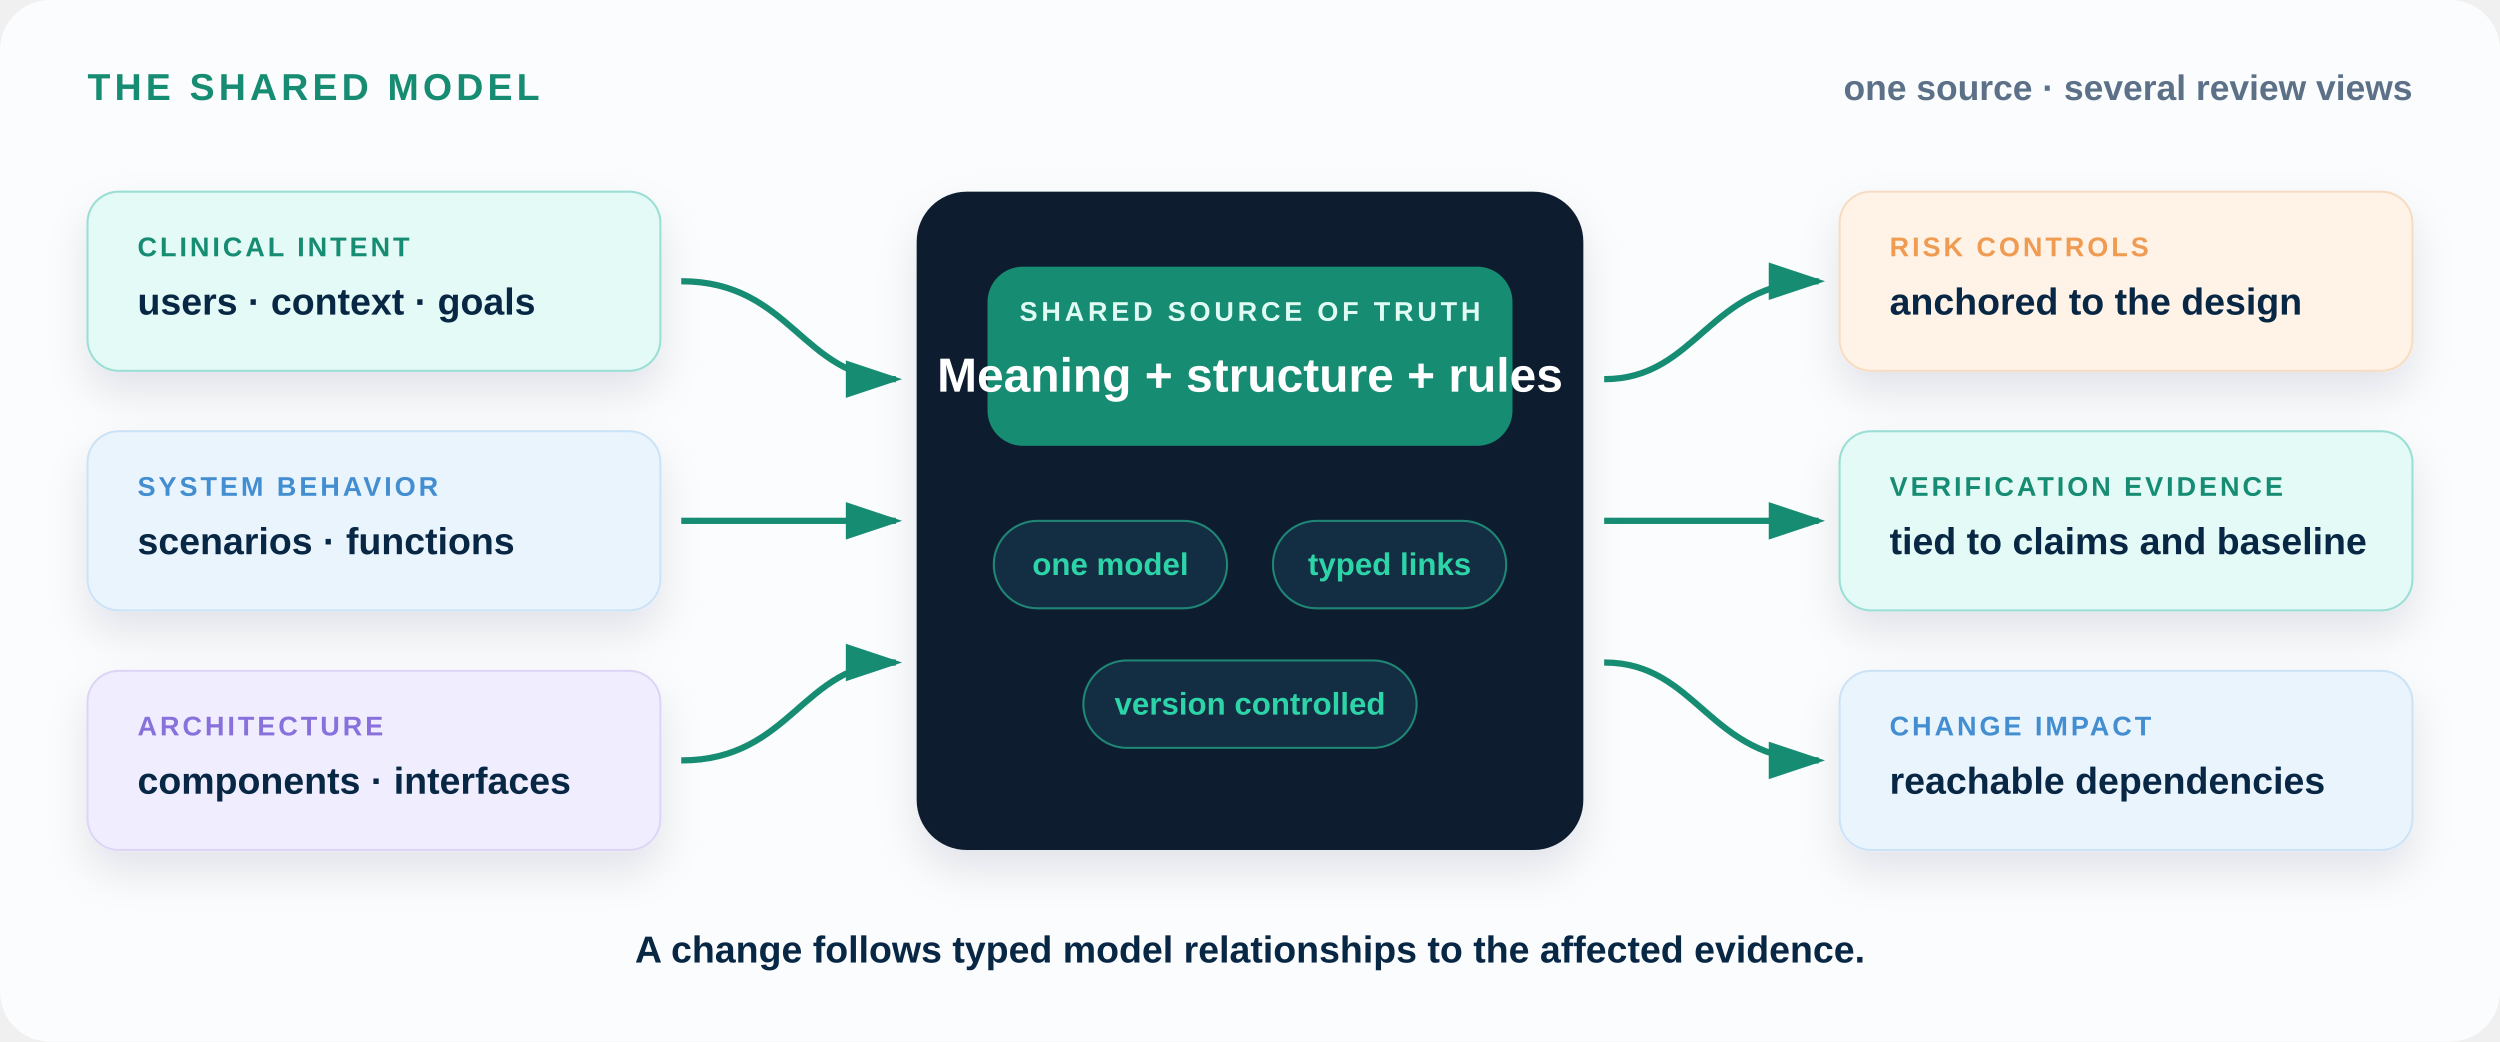
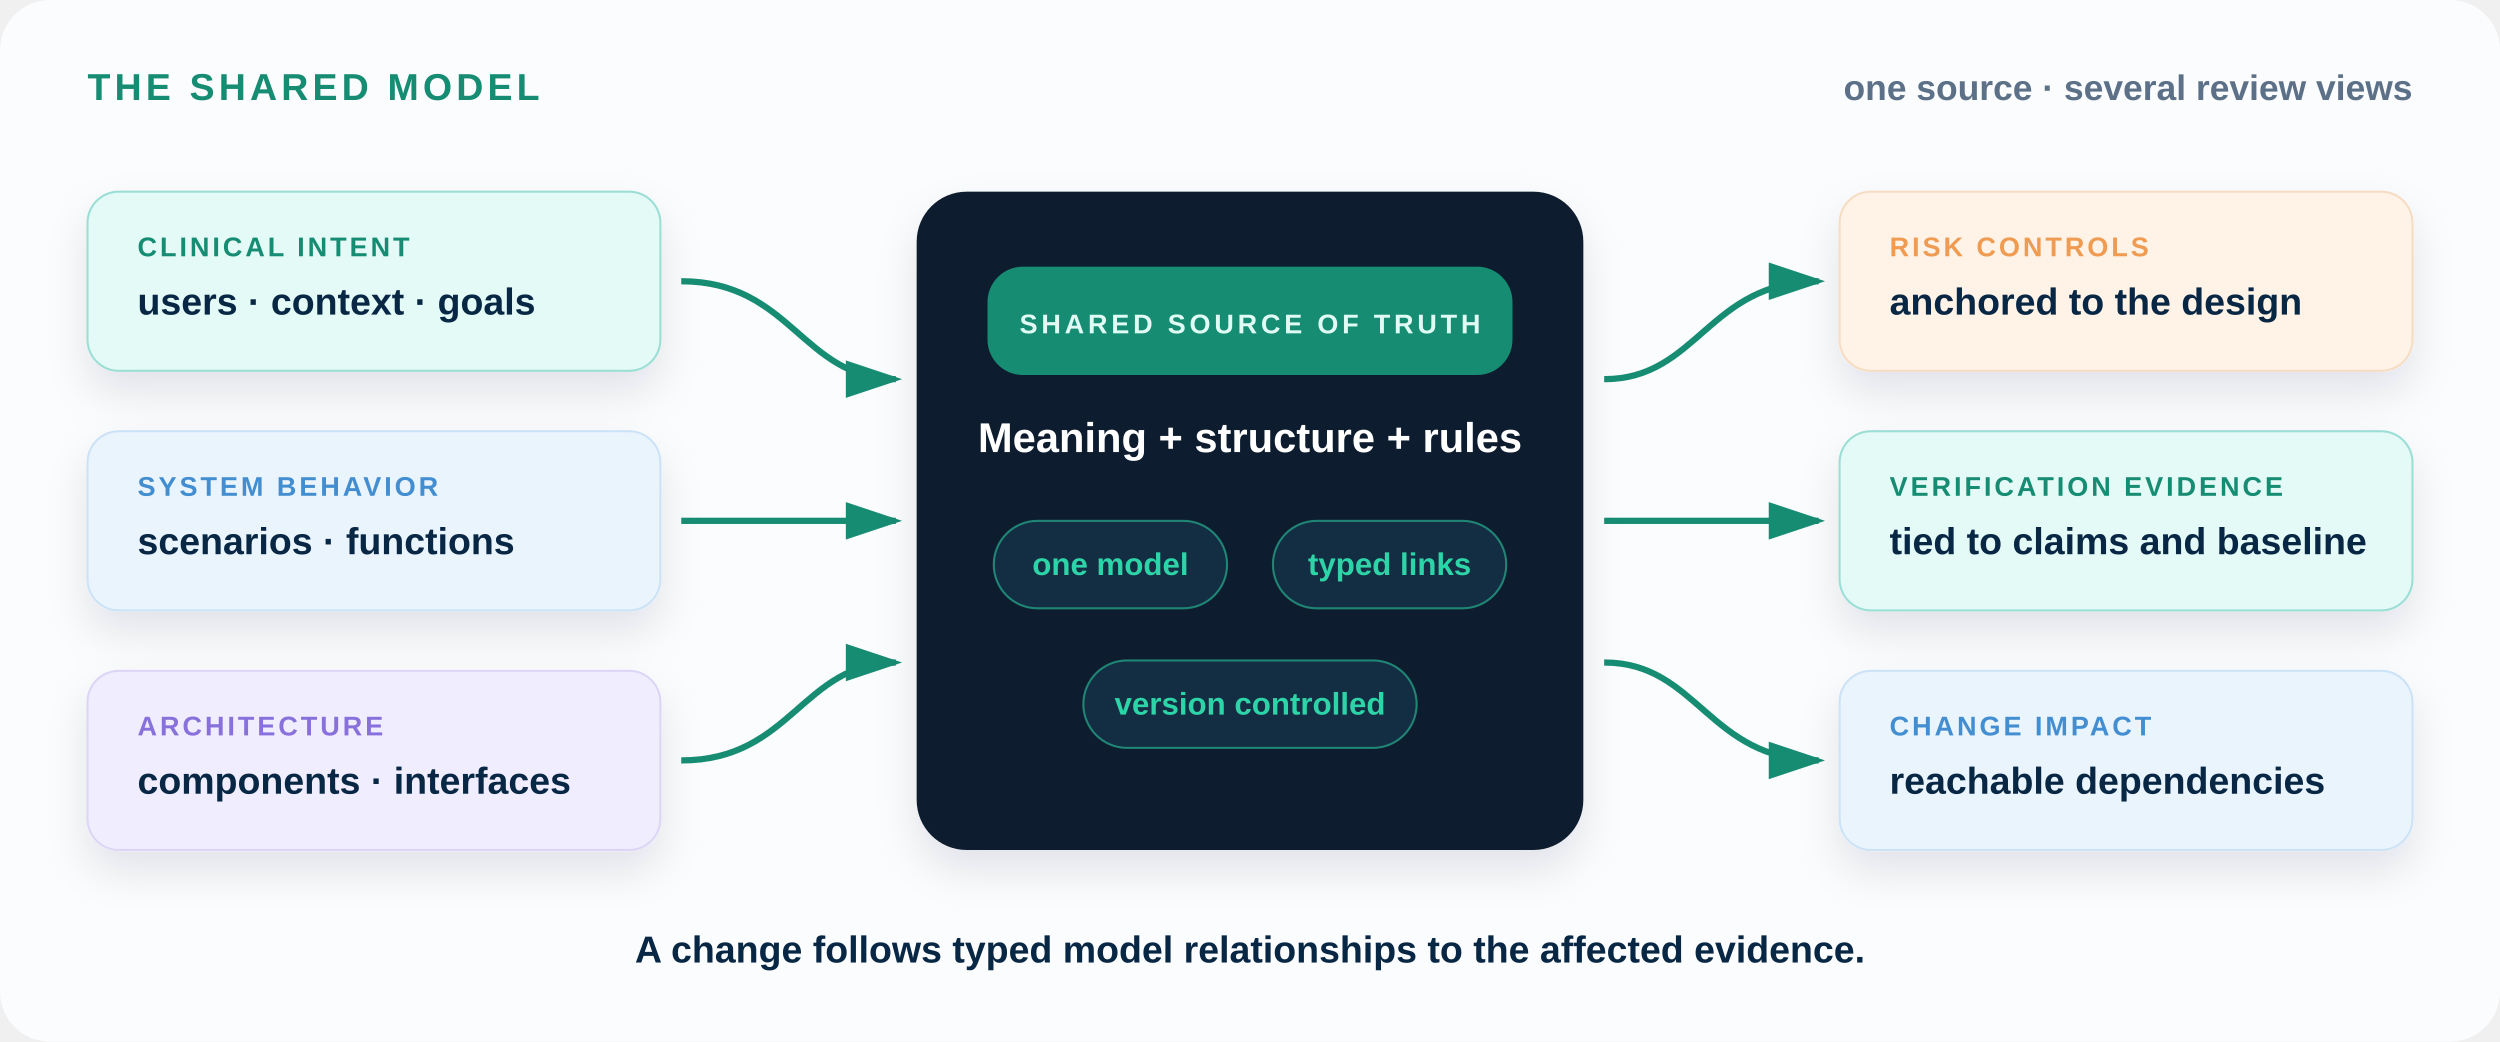
<svg xmlns="http://www.w3.org/2000/svg" viewBox="0 0 1200 500" role="img" aria-labelledby="title desc">
  <defs>
    <marker id="arrow" markerWidth="10" markerHeight="10" refX="8" refY="3" orient="auto" markerUnits="strokeWidth">
      <path d="M0,0 L0,6 L9,3 z" fill="#168c72" />
    </marker>
    <filter id="shadow" x="-10%" y="-10%" width="120%" height="130%">
      <feDropShadow dx="0" dy="10" stdDeviation="10" flood-color="#021f36" flood-opacity="0.10" />
    </filter>
  </defs>
  <rect width="1200" height="500" rx="24" fill="#fbfcfd" />
  <text x="42" y="48" font-family="Nunito, Arial, sans-serif" font-size="18" font-weight="900" letter-spacing="2" fill="#168c72">THE SHARED MODEL</text>
  <text x="1158" y="48" text-anchor="end" font-family="Nunito, Arial, sans-serif" font-size="17" font-weight="700" fill="#5c7188">one source · several review views</text>
  <g font-family="Nunito, Arial, sans-serif">
    <g filter="url(#shadow)">
      <rect x="42" y="92" width="275" height="86" rx="15" fill="#e4faf7" stroke="#9bded5" />
      <rect x="42" y="207" width="275" height="86" rx="15" fill="#eaf4fd" stroke="#cce2f6" />
      <rect x="42" y="322" width="275" height="86" rx="15" fill="#f0edff" stroke="#ddd5f6" />
    </g>
    <text x="66" y="123" font-size="13" font-weight="900" letter-spacing="1.4" fill="#168c72">CLINICAL INTENT</text>
    <text x="66" y="151" font-size="18" font-weight="800" fill="#082744">users · context · goals</text>
    <text x="66" y="238" font-size="13" font-weight="900" letter-spacing="1.4" fill="#438ed0">SYSTEM BEHAVIOR</text>
    <text x="66" y="266" font-size="18" font-weight="800" fill="#082744">scenarios · functions</text>
    <text x="66" y="353" font-size="13" font-weight="900" letter-spacing="1.4" fill="#8971dc">ARCHITECTURE</text>
    <text x="66" y="381" font-size="18" font-weight="800" fill="#082744">components · interfaces</text>
    <path d="M327 135 C380 135 385 182 430 182" fill="none" stroke="#168c72" stroke-width="3" marker-end="url(#arrow)" />
    <path d="M327 250 H430" fill="none" stroke="#168c72" stroke-width="3" marker-end="url(#arrow)" />
    <path d="M327 365 C380 365 385 318 430 318" fill="none" stroke="#168c72" stroke-width="3" marker-end="url(#arrow)" />
    <g filter="url(#shadow)">
      <rect x="440" y="92" width="320" height="316" rx="24" fill="#0b1e2d" />
-       <rect x="474" y="128" width="252" height="86" rx="17" fill="#168c72" />
+       <rect x="474" y="128" width="252" height="52" rx="17" fill="#168c72" />
    </g>
-     <text x="600" y="154" text-anchor="middle" font-size="13" font-weight="900" letter-spacing="1.8" fill="#dffbf4">SHARED SOURCE OF TRUTH</text>
-     <text x="600" y="188" text-anchor="middle" font-size="23" font-weight="900" fill="#ffffff">Meaning + structure + rules</text>
+     <text x="600" y="160" text-anchor="middle" font-size="13" font-weight="900" letter-spacing="1.8" fill="#dffbf4">SHARED SOURCE OF TRUTH</text>
+     <text x="600" y="217" text-anchor="middle" font-size="20" font-weight="900" fill="#ffffff">Meaning + structure + rules</text>
    <rect x="477" y="250" width="112" height="42" rx="21" fill="#132d42" stroke="#2dd4a8" stroke-opacity="0.55" />
    <rect x="611" y="250" width="112" height="42" rx="21" fill="#132d42" stroke="#2dd4a8" stroke-opacity="0.55" />
    <rect x="520" y="317" width="160" height="42" rx="21" fill="#132d42" stroke="#2dd4a8" stroke-opacity="0.55" />
    <text x="533" y="276" text-anchor="middle" font-size="15" font-weight="800" fill="#2dd4a8">one model</text>
    <text x="667" y="276" text-anchor="middle" font-size="15" font-weight="800" fill="#2dd4a8">typed links</text>
    <text x="600" y="343" text-anchor="middle" font-size="15" font-weight="800" fill="#2dd4a8">version controlled</text>
    <path d="M770 182 C815 182 820 135 873 135" fill="none" stroke="#168c72" stroke-width="3" marker-end="url(#arrow)" />
    <path d="M770 250 H873" fill="none" stroke="#168c72" stroke-width="3" marker-end="url(#arrow)" />
    <path d="M770 318 C815 318 820 365 873 365" fill="none" stroke="#168c72" stroke-width="3" marker-end="url(#arrow)" />
    <g filter="url(#shadow)">
      <rect x="883" y="92" width="275" height="86" rx="15" fill="#fff3e8" stroke="#f6dcc2" />
      <rect x="883" y="207" width="275" height="86" rx="15" fill="#e4faf7" stroke="#9bded5" />
      <rect x="883" y="322" width="275" height="86" rx="15" fill="#eaf4fd" stroke="#cce2f6" />
    </g>
    <text x="907" y="123" font-size="13" font-weight="900" letter-spacing="1.4" fill="#ef9b51">RISK CONTROLS</text>
    <text x="907" y="151" font-size="18" font-weight="800" fill="#082744">anchored to the design</text>
    <text x="907" y="238" font-size="13" font-weight="900" letter-spacing="1.4" fill="#168c72">VERIFICATION EVIDENCE</text>
    <text x="907" y="266" font-size="18" font-weight="800" fill="#082744">tied to claims and baseline</text>
    <text x="907" y="353" font-size="13" font-weight="900" letter-spacing="1.4" fill="#438ed0">CHANGE IMPACT</text>
    <text x="907" y="381" font-size="18" font-weight="800" fill="#082744">reachable dependencies</text>
    <text x="600" y="462" text-anchor="middle" font-size="18" font-weight="850" fill="#082744">A change follows typed model relationships to the affected evidence.</text>
  </g>
</svg>
